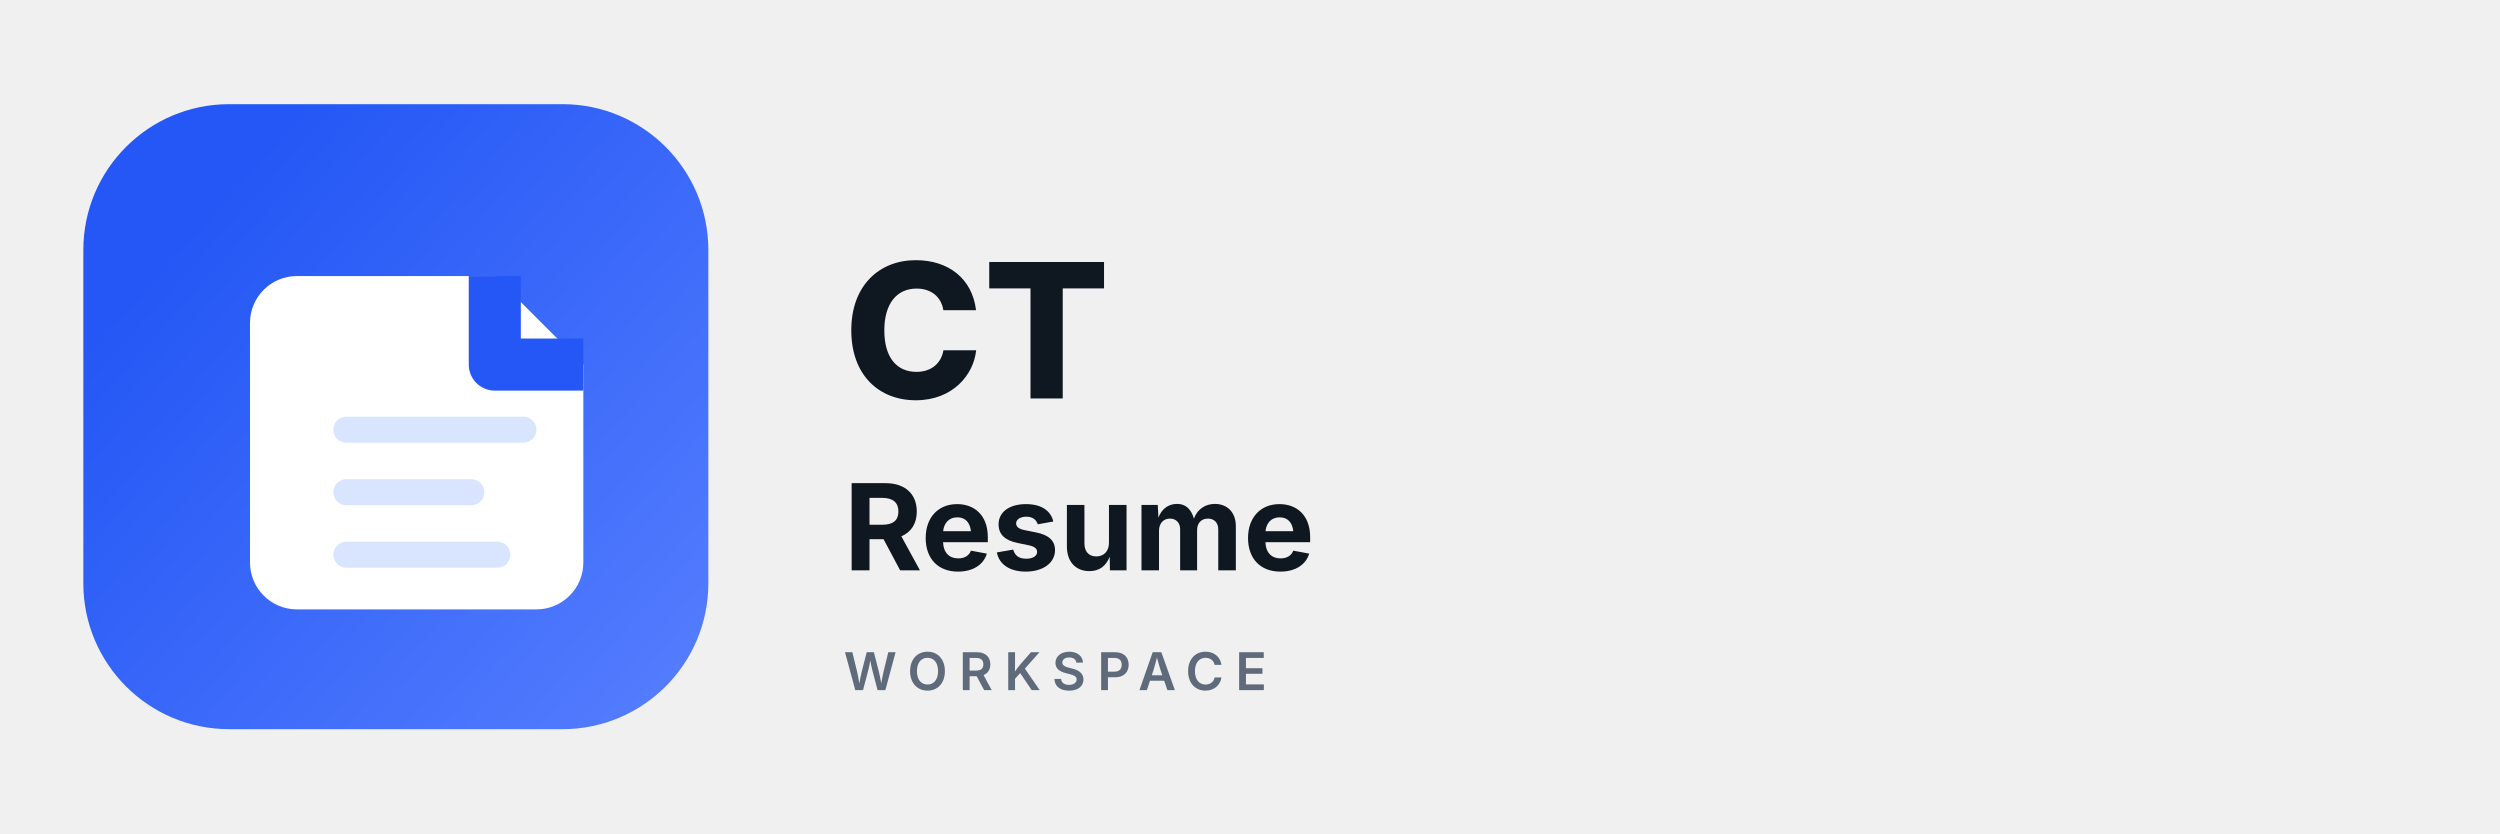
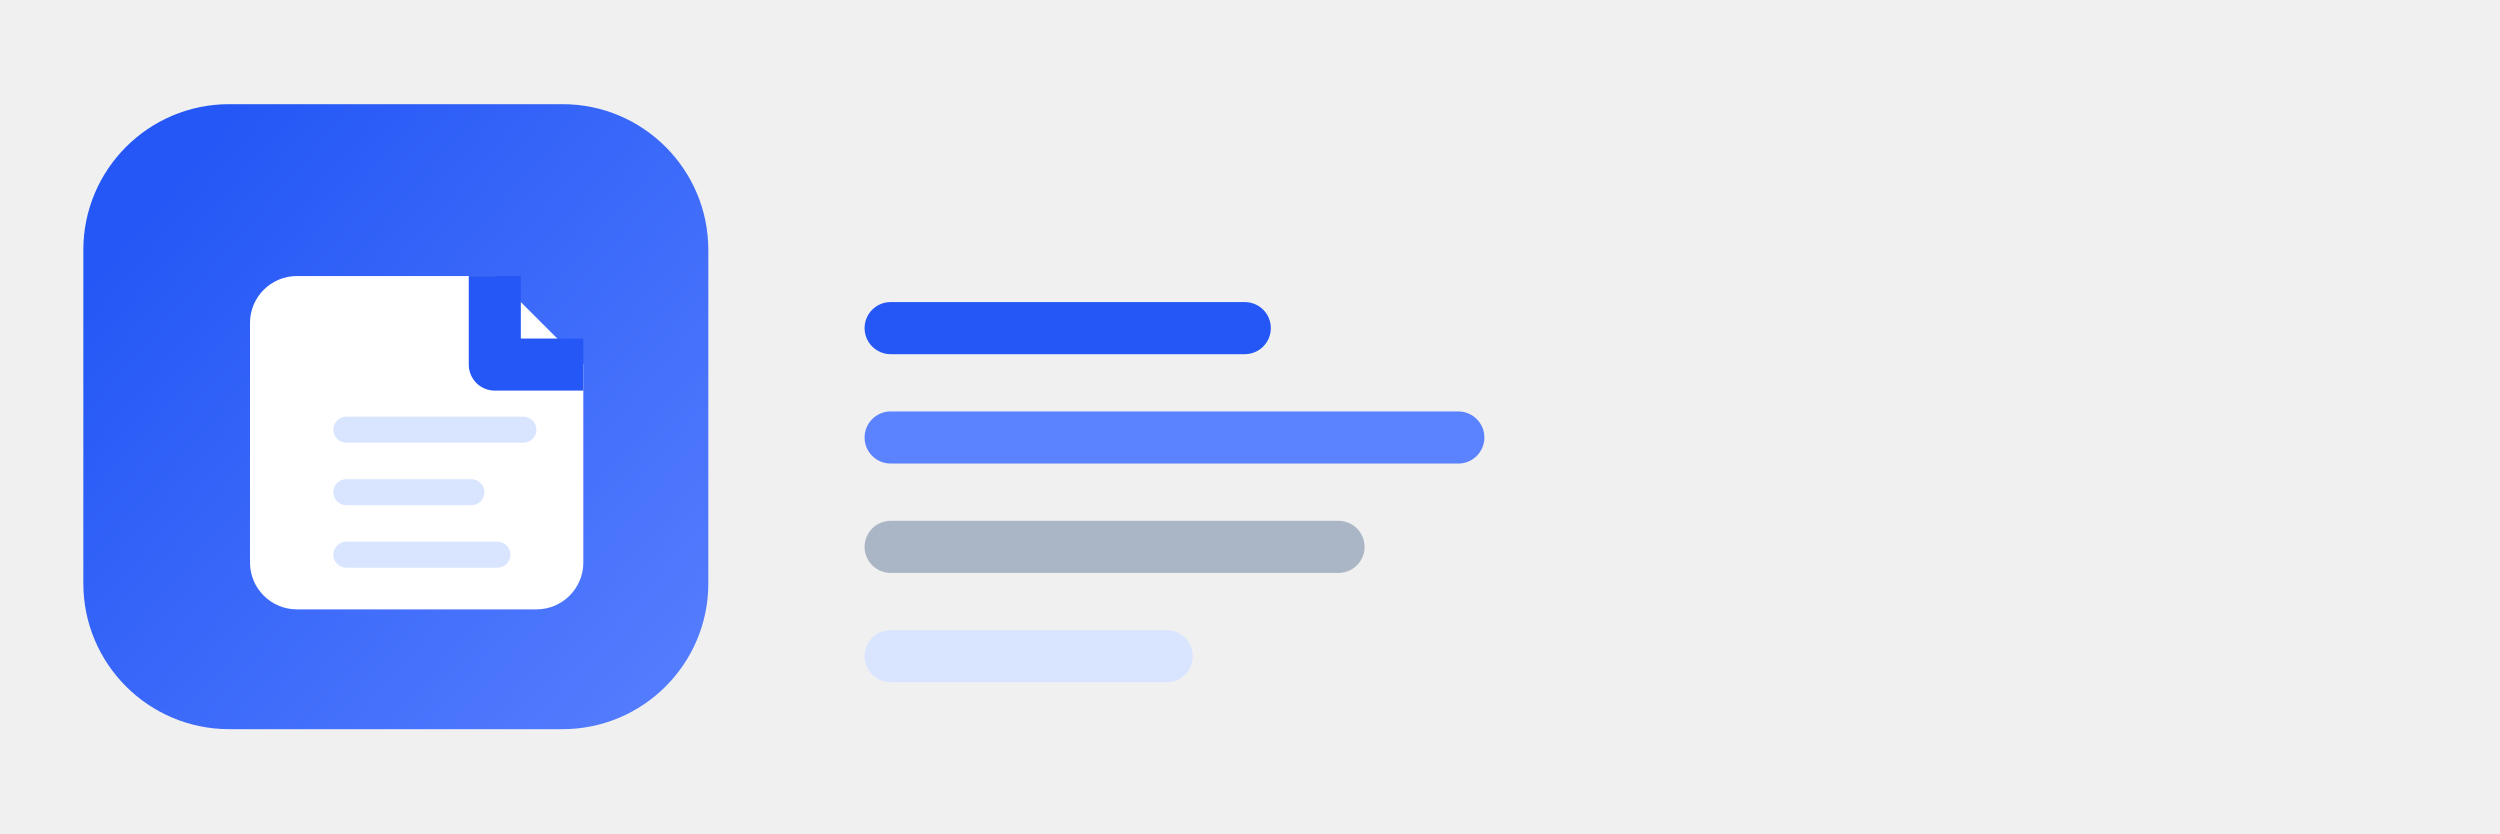
- <svg xmlns="http://www.w3.org/2000/svg" viewBox="0 0 960 320" role="img" aria-label="CT Resume logo">
+ <svg xmlns="http://www.w3.org/2000/svg" viewBox="0 0 960 320" role="img" aria-label="CT brand mark">
  <defs>
-     <linearGradient id="logoGradient" x1="48" y1="40" x2="272" y2="240" gradientUnits="userSpaceOnUse">
+     <linearGradient id="logoGradient" x1="32" y1="32" x2="272" y2="240" gradientUnits="userSpaceOnUse">
      <stop offset="0" stop-color="#2457F5" />
      <stop offset="1" stop-color="#5B82FF" />
    </linearGradient>
-     <style>
-       .wordmark-primary { fill: #0F1720; }
-       .wordmark-secondary { fill: #5F6B7A; letter-spacing: 0.22em; }
-       @media (prefers-color-scheme: dark) {
-         .wordmark-primary { fill: #E6ECF3; }
-         .wordmark-secondary { fill: #AAB6C5; }
-       }
-     </style>
  </defs>
  <g transform="translate(32 40)">
    <rect width="240" height="240" rx="56" fill="url(#logoGradient)" />
    <path d="M82 66h76l34 34v76a18 18 0 0 1-18 18H82a18 18 0 0 1-18-18V84a18 18 0 0 1 18-18z" fill="#FFFFFF" />
    <path d="M158 66v34h34" fill="none" stroke="#2457F5" stroke-width="20" stroke-linejoin="round" />
    <rect x="96" y="120" width="78" height="10" rx="5" fill="#D9E4FF" />
    <rect x="96" y="144" width="58" height="10" rx="5" fill="#D9E4FF" />
    <rect x="96" y="168" width="68" height="10" rx="5" fill="#D9E4FF" />
  </g>
-   <g transform="translate(324 97)">
-     <text class="wordmark-primary" x="0" y="56" font-family="system-ui, -apple-system, BlinkMacSystemFont, 'Segoe UI', sans-serif" font-size="72" font-weight="800">
-       CT
-     </text>
-     <text class="wordmark-primary" x="0" y="122" font-family="system-ui, -apple-system, BlinkMacSystemFont, 'Segoe UI', sans-serif" font-size="46" font-weight="700">
-       Resume
-     </text>
-     <text class="wordmark-secondary" x="0" y="168" font-family="system-ui, -apple-system, BlinkMacSystemFont, 'Segoe UI', sans-serif" font-size="20" font-weight="600">
-       WORKSPACE
-     </text>
+   <g transform="translate(332 96)" fill="none" stroke-linecap="round" stroke-linejoin="round">
+     <rect x="0" y="20" width="156" height="20" rx="10" fill="#2457F5" />
+     <rect x="0" y="62" width="238" height="20" rx="10" fill="#5B82FF" />
+     <rect x="0" y="104" width="192" height="20" rx="10" fill="#AAB6C5" />
+     <rect x="0" y="146" width="126" height="20" rx="10" fill="#D9E4FF" />
  </g>
</svg>
